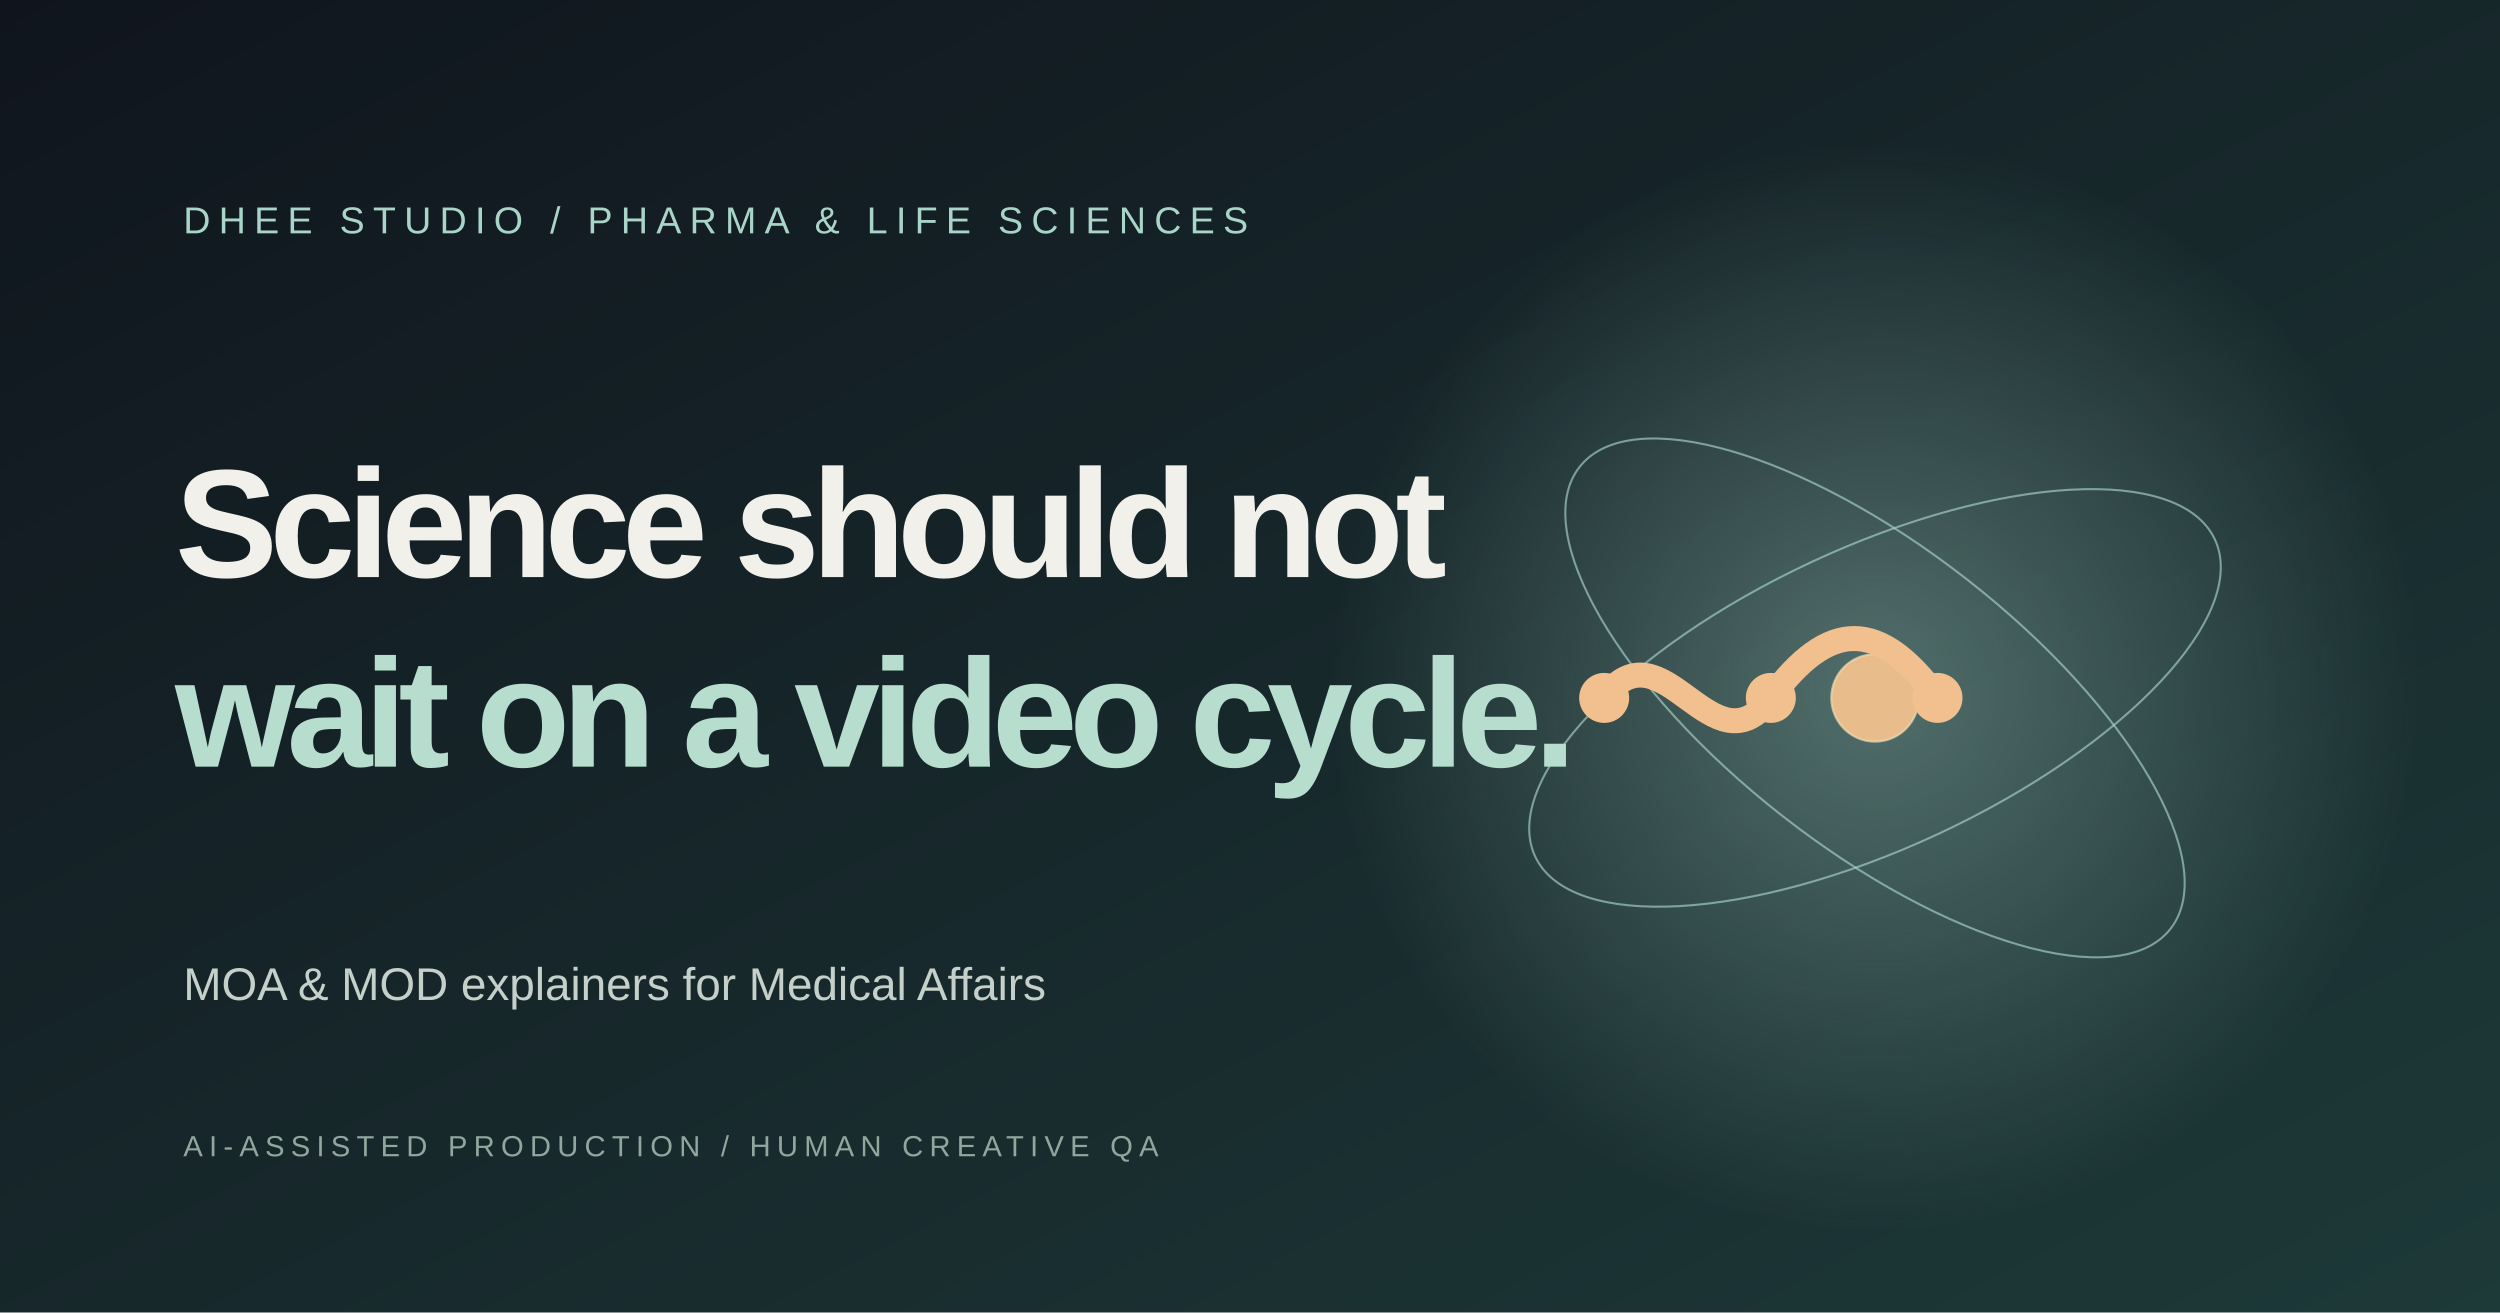
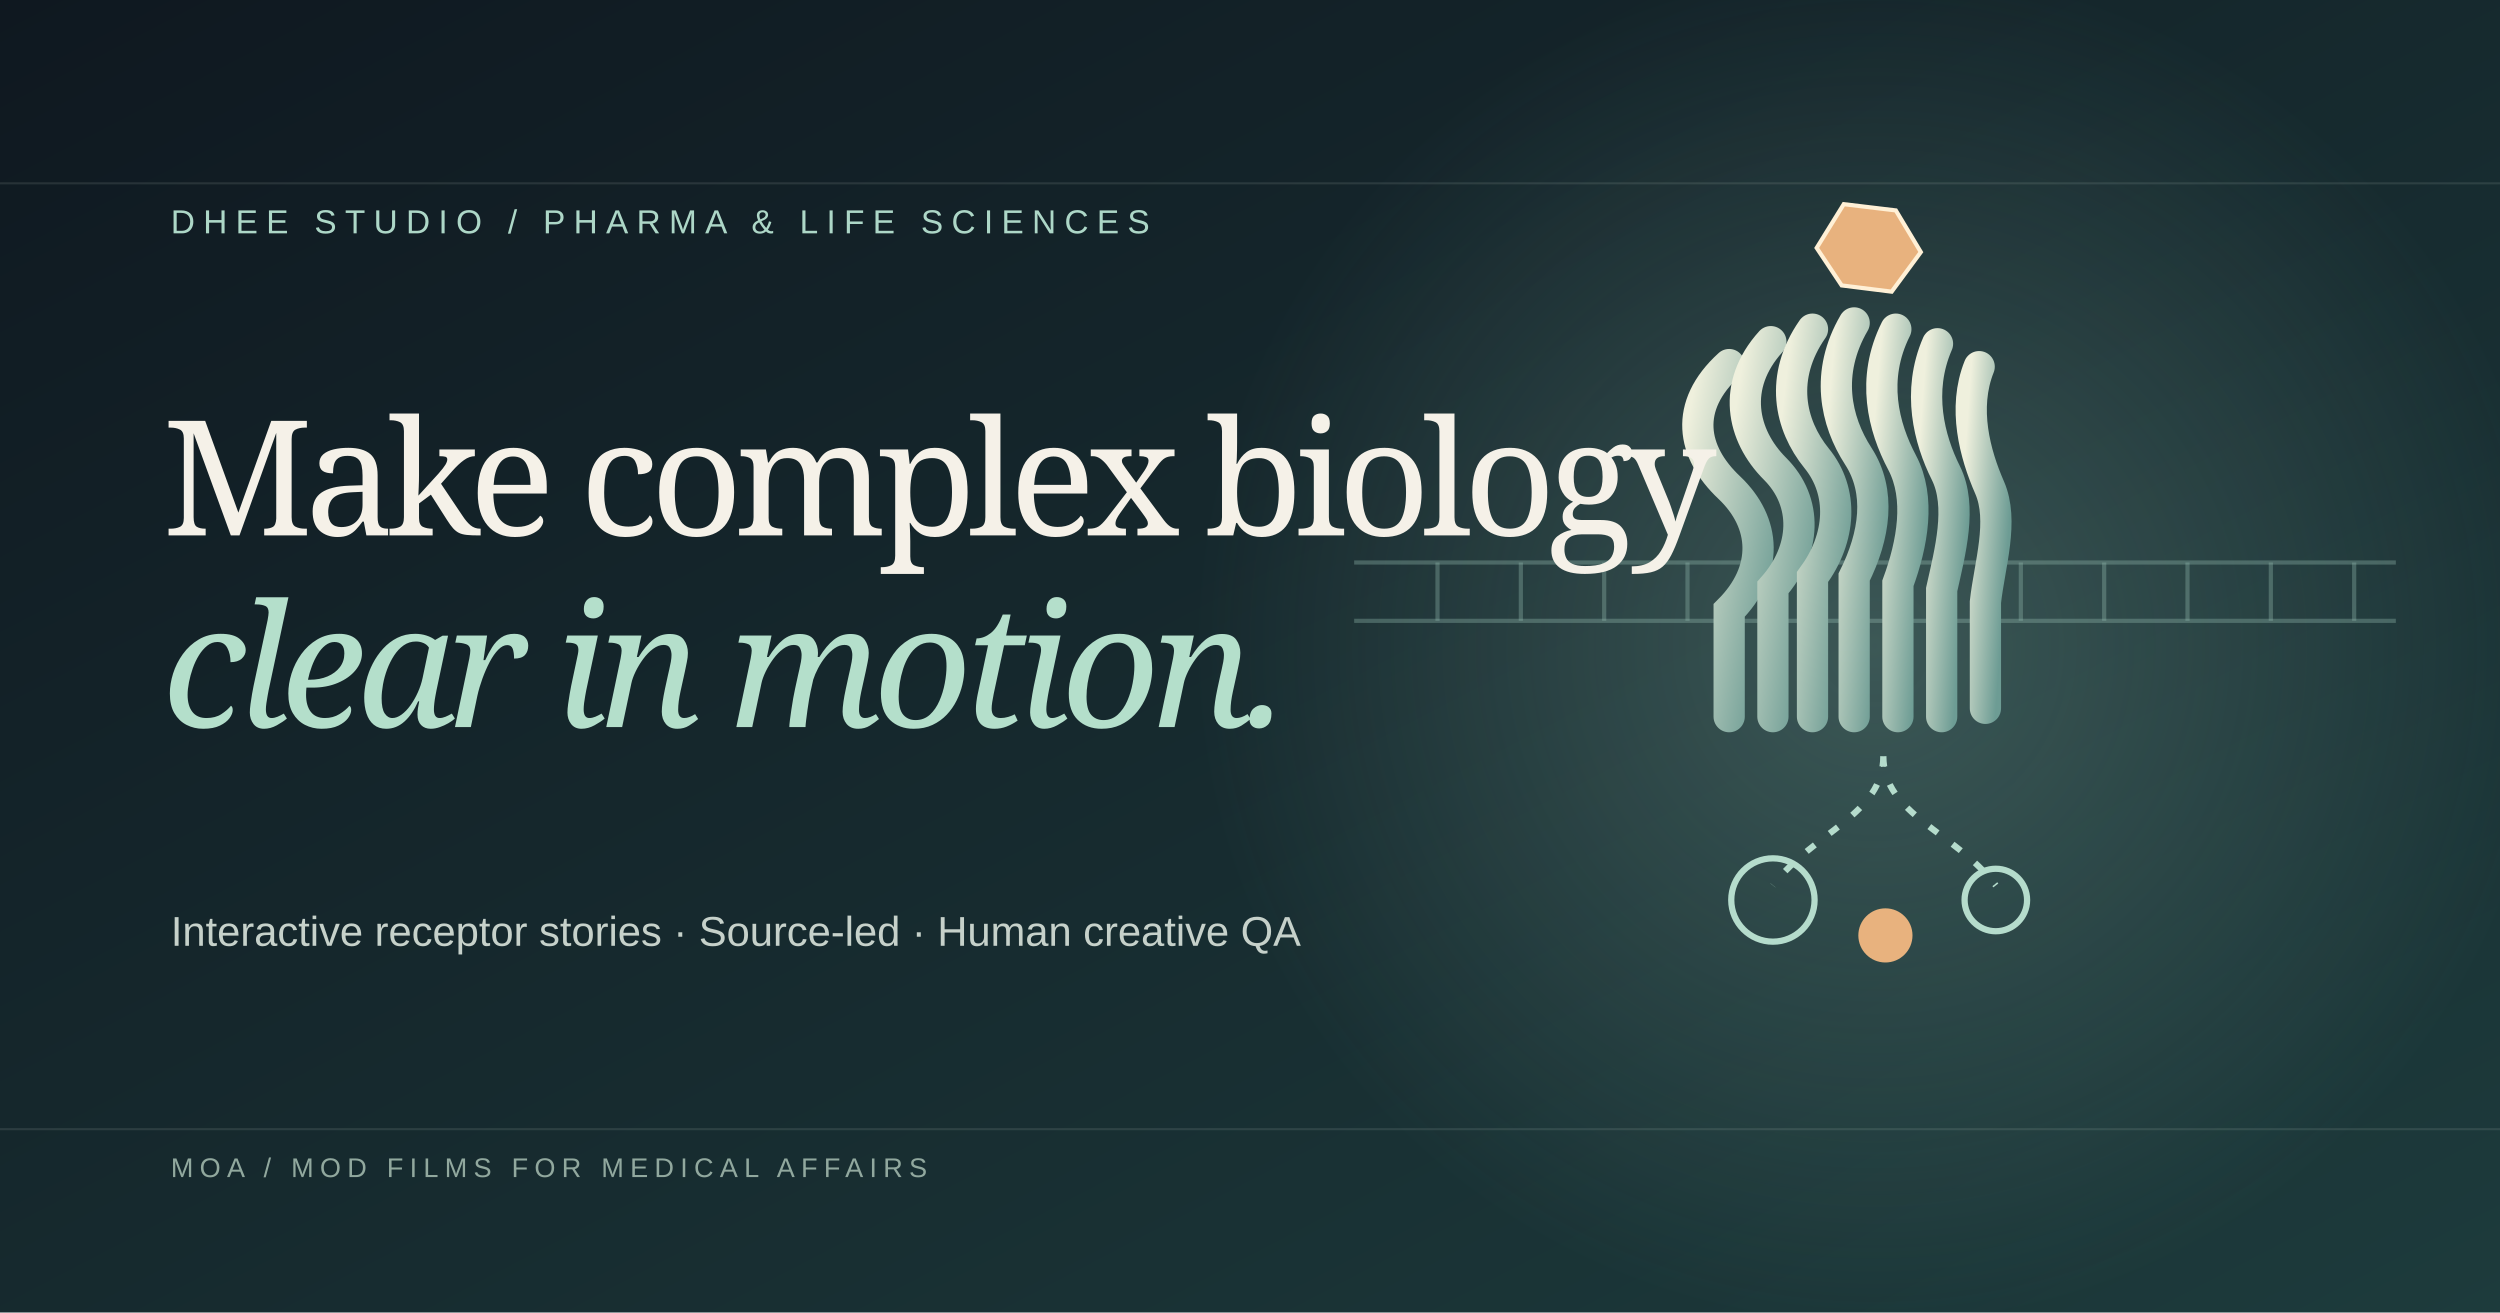
<svg xmlns="http://www.w3.org/2000/svg" width="1200" height="630" viewBox="0 0 1200 630">
  <defs>
    <linearGradient id="bg" x1="0" y1="0" x2="1" y2="1">
-       <stop stop-color="#10151d" />
-       <stop offset="1" stop-color="#1d3938" />
+       <stop stop-color="#0f1820" />
+       <stop offset="1" stop-color="#1d3b3c" />
    </linearGradient>
    <radialGradient id="glow">
-       <stop stop-color="#a9d4c8" stop-opacity=".4" />
-       <stop offset="1" stop-color="#a9d4c8" stop-opacity="0" />
+       <stop stop-color="#a9d5c4" stop-opacity=".25" />
+       <stop offset="1" stop-color="#a9d5c4" stop-opacity="0" />
    </radialGradient>
+     <linearGradient id="helix" x1="0" y1="0" x2="1" y2="1">
+       <stop stop-color="#eff0dd" />
+       <stop offset="1" stop-color="#6d9c94" />
+     </linearGradient>
  </defs>
  <rect width="1200" height="630" fill="url(#bg)" />
-   <circle cx="900" cy="330" r="260" fill="url(#glow)" />
-   <g fill="none" stroke="#a9d4c8" stroke-opacity=".65">
-     <ellipse cx="900" cy="335" rx="180" ry="72" transform="rotate(-25 900 335)" />
-     <ellipse cx="900" cy="335" rx="180" ry="72" transform="rotate(38 900 335)" />
-     <circle cx="900" cy="335" r="21" fill="#e9bd8b" stroke="#f5dfbc" />
+   <path d="M0 88H1200M0 542H1200" stroke="#d0e0d5" stroke-opacity=".12" />
+   <circle cx="900" cy="310" r="330" fill="url(#glow)" />
+   <g fill="none" stroke="#91b9ad" stroke-opacity=".36" stroke-width="2">
+     <path d="M650 270H1150M650 298H1150" />
+     <path d="M690 270v28m40-28v28m40-28v28m40-28v28m40-28v28m40-28v28m40-28v28m40-28v28m40-28v28m40-28v28m40-28v28m40-28v28" />
  </g>
-   <path d="M770 335c28-38 52 38 80 0s52-38 80 0" fill="none" stroke="#f2bf8e" stroke-width="12" stroke-linecap="round" />
-   <g fill="#f2bf8e">
-     <circle cx="770" cy="335" r="12" />
-     <circle cx="850" cy="335" r="12" />
-     <circle cx="930" cy="335" r="12" />
+   <g fill="none" stroke="url(#helix)" stroke-width="15" stroke-linecap="round">
+     <path d="M830 175c-22 20-18 42 0 59s19 40 0 59v51" />
+     <path d="M850 164c-19 21-14 45 2 61s15 39-1 57v62" />
+     <path d="M870 158c-16 23-11 46 2 62s12 38-2 57v67" />
+     <path d="M890 155c-14 24-9 47 2 64s8 38-2 58v67" />
+     <path d="M910 158c-12 24-6 47 3 64s5 39-2 58v64" />
+     <path d="M930 165c-10 23-4 46 4 62s2 38-2 56v61" />
+     <path d="M950 176c-8 20-2 42 5 58s0 37-2 55v51" />
  </g>
-   <text x="88" y="112" fill="#a9d4c8" font-family="Arial,sans-serif" font-size="18" letter-spacing="4">DHEE STUDIO / PHARMA &amp; LIFE SCIENCES</text>
-   <text x="84" y="277" fill="#f1f0ea" font-family="Arial,sans-serif" font-size="74" font-weight="700" letter-spacing="-4">Science should not</text>
-   <text x="84" y="368" fill="#b7ddcf" font-family="Arial,sans-serif" font-size="74" font-weight="700" letter-spacing="-4">wait on a video cycle.</text>
-   <text x="88" y="480" fill="#c4d0c9" font-family="Arial,sans-serif" font-size="22">MOA &amp; MOD explainers for Medical Affairs</text>
-   <text x="88" y="555" fill="#91a69d" font-family="Arial,sans-serif" font-size="14" letter-spacing="3">AI-ASSISTED PRODUCTION / HUMAN CREATIVE QA</text>
+   <path d="M872 119 885 98 910 101 922 121 908 140 884 137Z" fill="#e8b27e" stroke="#fff0d6" stroke-width="2" />
+   <g fill="none" stroke="#b5dccc" stroke-width="3">
+     <path d="M904 363c0 28-33 36-53 62m53-62c0 28 34 36 54 62" stroke-dasharray="5 9" />
+     <circle cx="851" cy="432" r="20" />
+     <circle cx="958" cy="432" r="15" />
+     <circle cx="905" cy="449" r="13" fill="#e8b27e" stroke="none" />
+   </g>
+   <text x="82" y="112" fill="#add7c7" font-family="Arial,sans-serif" font-size="16" letter-spacing="4">DHEE STUDIO  /  PHARMA &amp; LIFE SCIENCES</text>
+   <text x="78" y="257" fill="#f5f1e8" font-family="Georgia,serif" font-size="77" letter-spacing="-4">Make complex biology</text>
+   <text x="78" y="349" fill="#b4dfcb" font-family="Georgia,serif" font-size="82" font-style="italic" letter-spacing="-4">clear in motion.</text>
+   <text x="82" y="454" fill="#c6d1ca" font-family="Arial,sans-serif" font-size="20">Interactive receptor stories  ·  Source-led  ·  Human creative QA</text>
+   <text x="82" y="565" fill="#91a89e" font-family="Arial,sans-serif" font-size="13" letter-spacing="3">MOA / MOD FILMS FOR MEDICAL AFFAIRS</text>
</svg>
